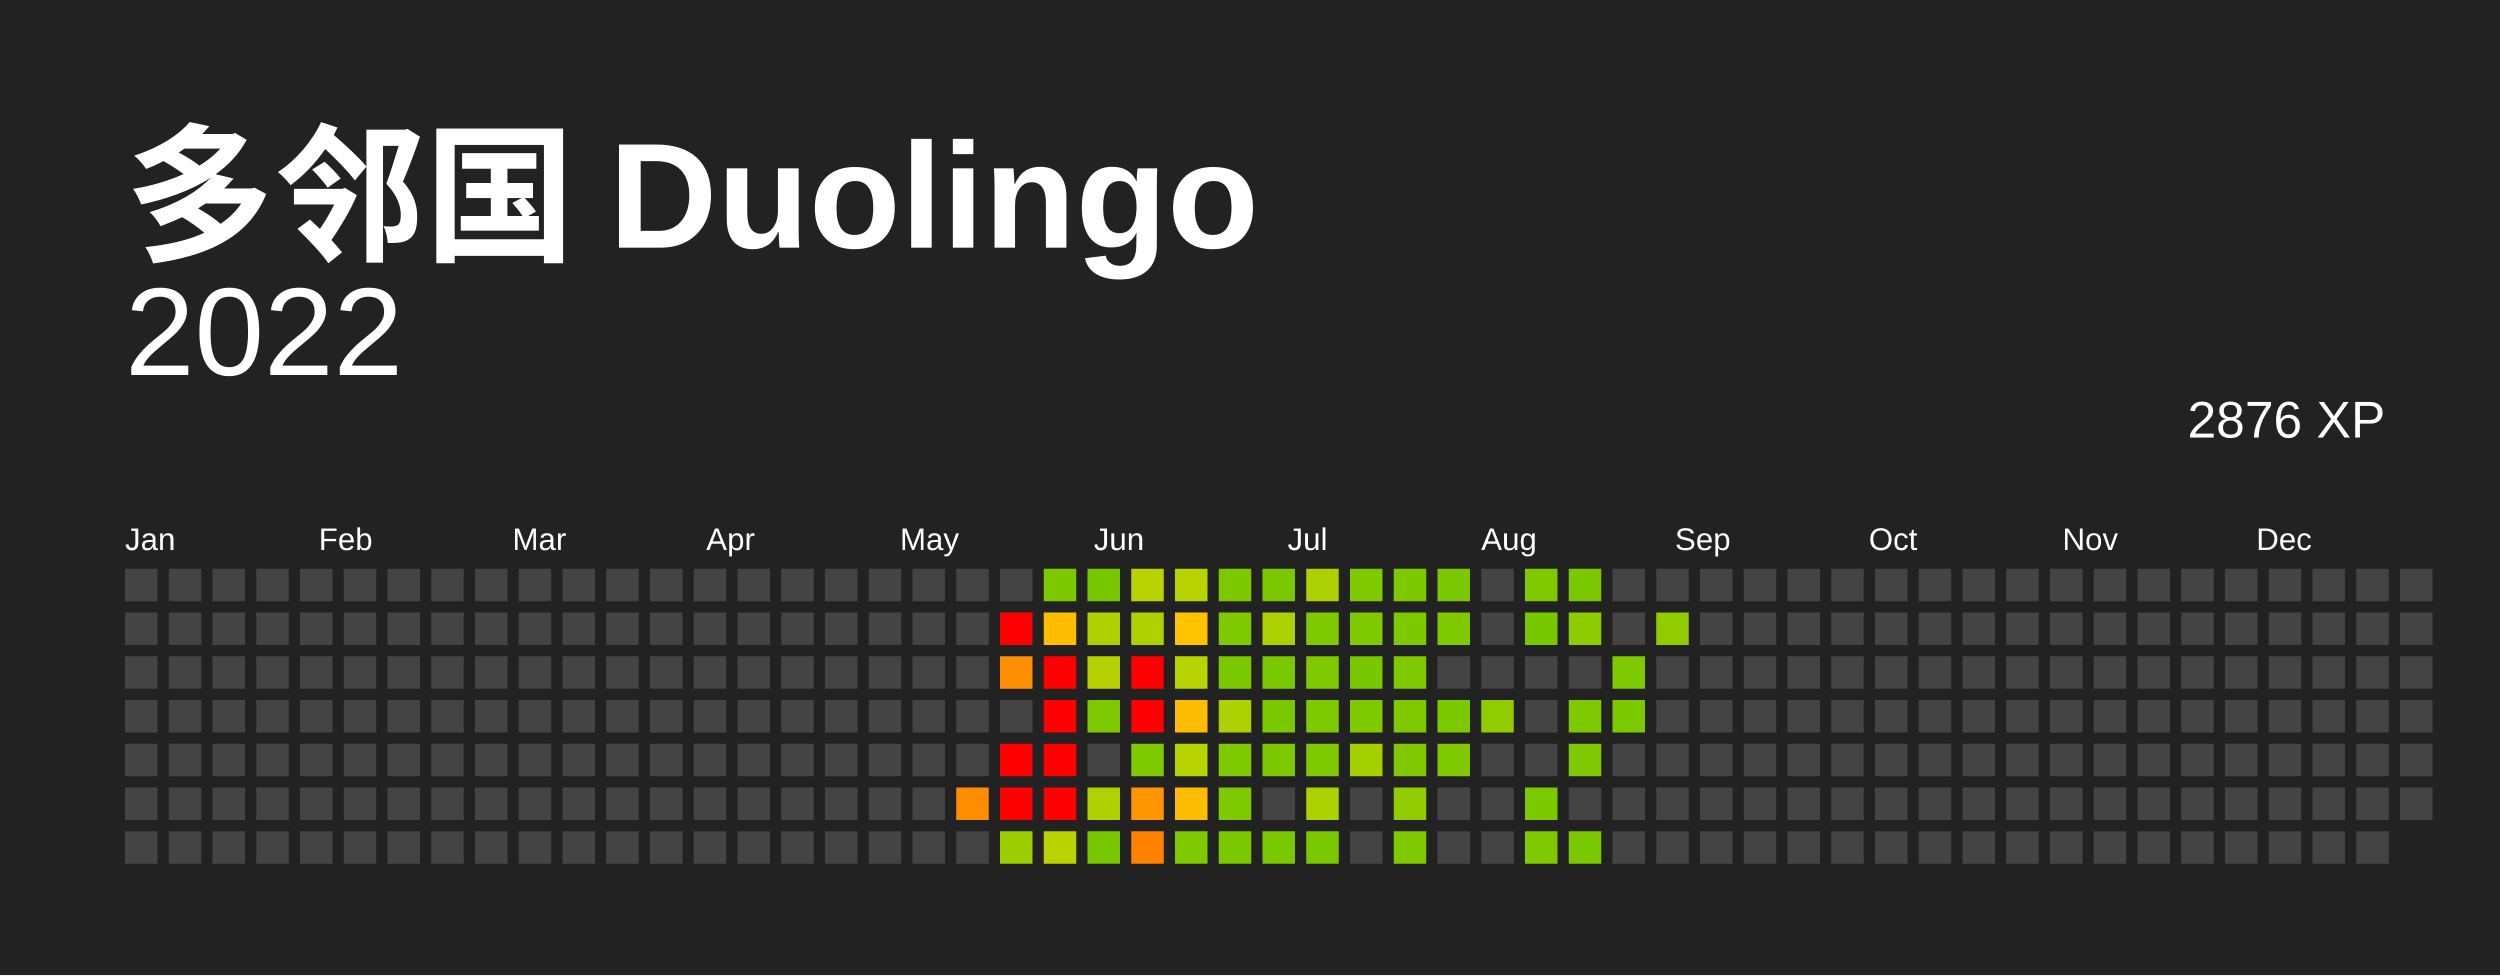
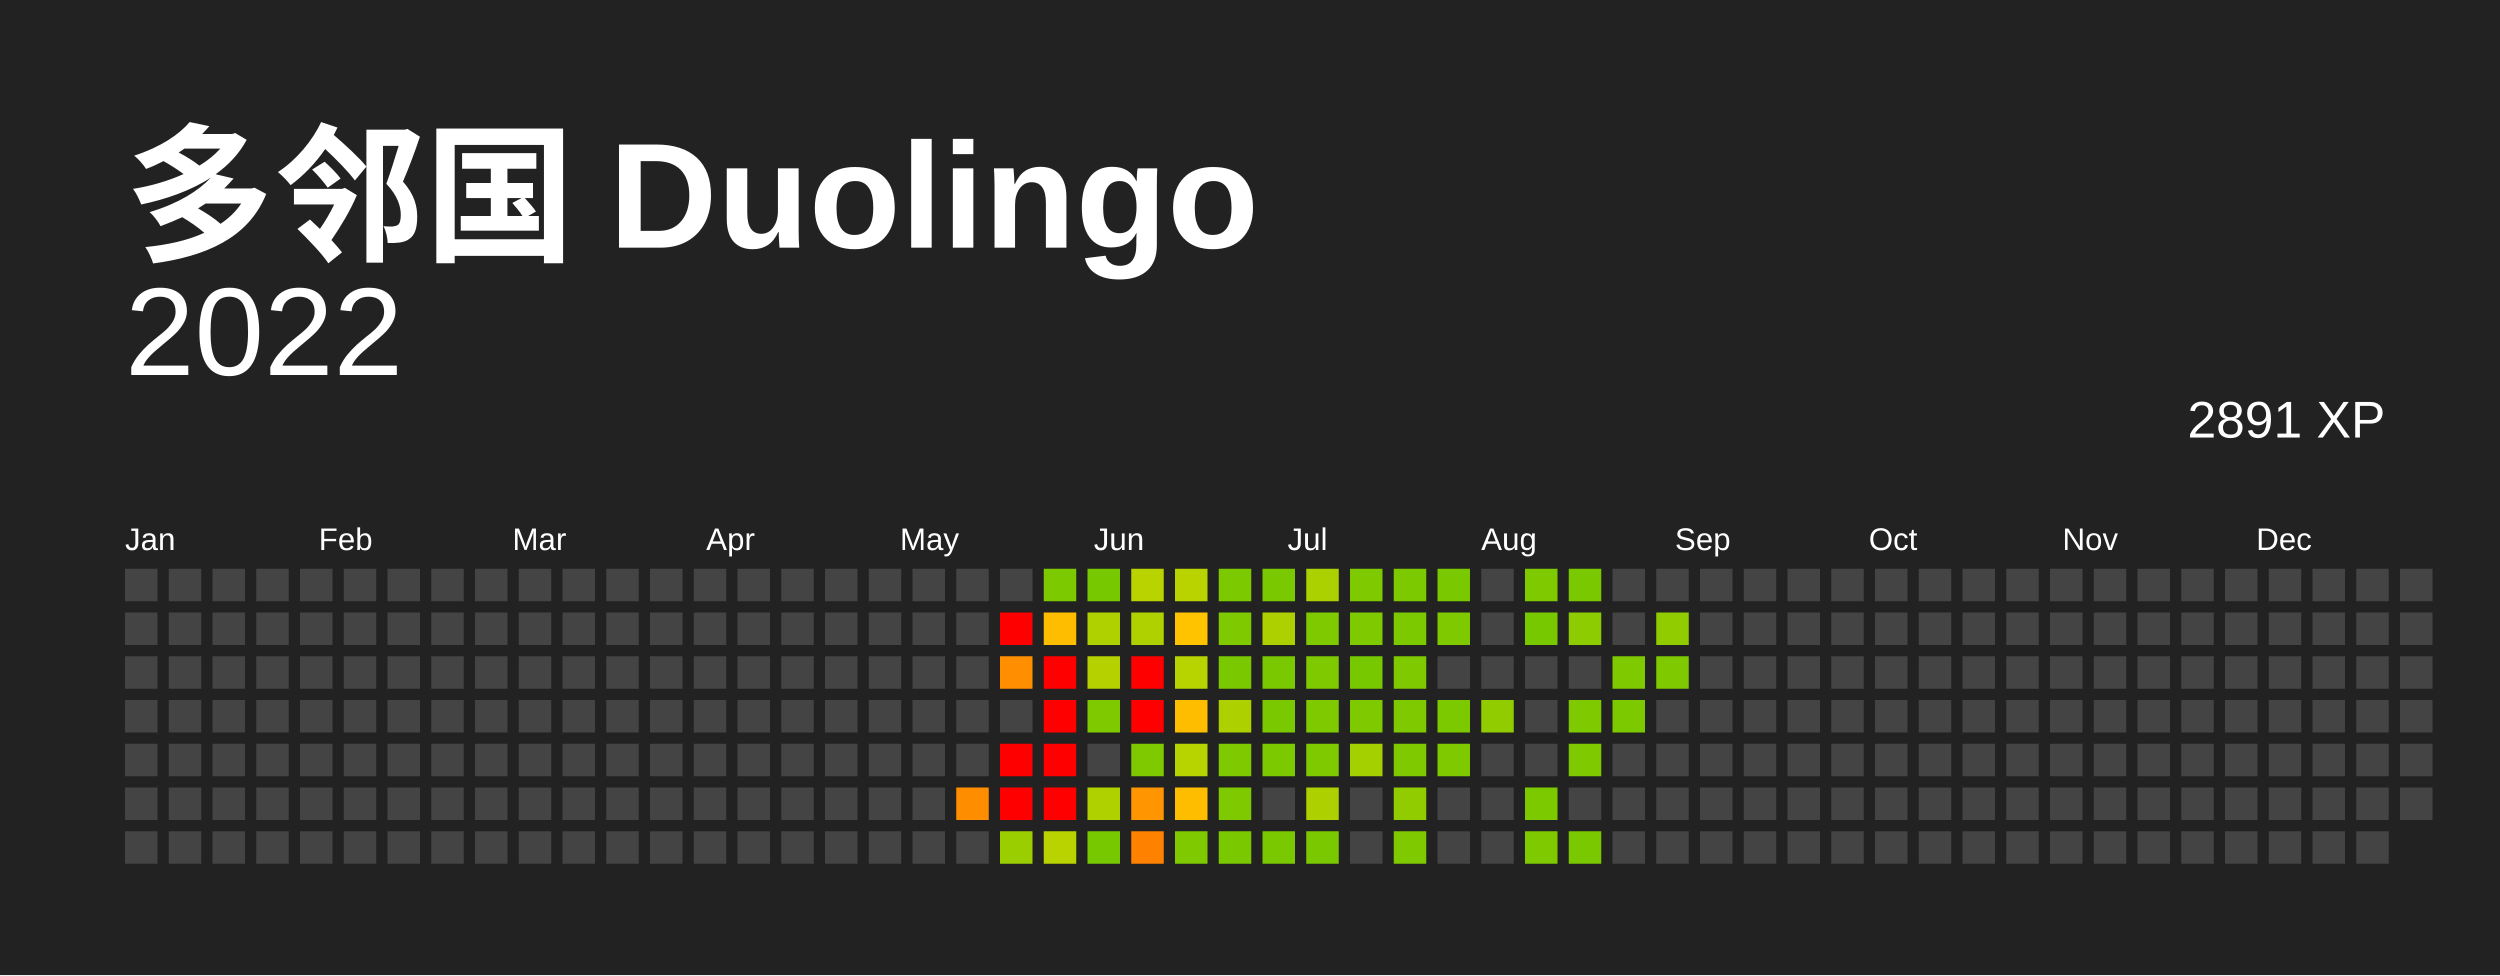
<svg xmlns="http://www.w3.org/2000/svg" baseProfile="full" height="78mm" version="1.1" viewBox="0,0,200,78" width="200mm">
  <defs />
  <rect fill="#222222" height="78" width="200" x="0" y="0" />
  <text fill="#FFFFFF" style="font-size:12px; font-family:Arial; font-weight:bold;" x="10" y="20"> 多邻国 Duolingo</text>
  <text alignment-baseline="hanging" fill="#FFFFFF" style="font-size:10.0px; font-family:Arial;" x="10" y="30">2022</text>
-   <text alignment-baseline="hanging" fill="#FFFFFF" style="font-size:4.125px; font-family:Arial;" x="175" y="35">2876 XP</text>
+   <text alignment-baseline="hanging" fill="#FFFFFF" style="font-size:4.125px; font-family:Arial;" x="175" y="35">2891 XP</text>
  <text fill="#FFFFFF" style="font-size:2.5px; font-family:Arial" x="10.0" y="44">Jan</text>
  <text fill="#FFFFFF" style="font-size:2.5px; font-family:Arial" x="25.5" y="44">Feb</text>
  <text fill="#FFFFFF" style="font-size:2.5px; font-family:Arial" x="41.0" y="44">Mar</text>
  <text fill="#FFFFFF" style="font-size:2.5px; font-family:Arial" x="56.5" y="44">Apr</text>
  <text fill="#FFFFFF" style="font-size:2.5px; font-family:Arial" x="72.0" y="44">May</text>
  <text fill="#FFFFFF" style="font-size:2.5px; font-family:Arial" x="87.5" y="44">Jun</text>
  <text fill="#FFFFFF" style="font-size:2.5px; font-family:Arial" x="103.0" y="44">Jul</text>
  <text fill="#FFFFFF" style="font-size:2.5px; font-family:Arial" x="118.5" y="44">Aug</text>
  <text fill="#FFFFFF" style="font-size:2.5px; font-family:Arial" x="134.0" y="44">Sep</text>
  <text fill="#FFFFFF" style="font-size:2.5px; font-family:Arial" x="149.5" y="44">Oct</text>
  <text fill="#FFFFFF" style="font-size:2.5px; font-family:Arial" x="165.0" y="44">Nov</text>
  <text fill="#FFFFFF" style="font-size:2.5px; font-family:Arial" x="180.5" y="44">Dec</text>
  <rect fill="#444444" height="2.6" width="2.6" x="10.0" y="45.5" />
  <rect fill="#444444" height="2.6" width="2.6" x="10.0" y="49.0" />
  <rect fill="#444444" height="2.6" width="2.6" x="10.0" y="52.5" />
  <rect fill="#444444" height="2.6" width="2.6" x="10.0" y="56.0" />
  <rect fill="#444444" height="2.6" width="2.6" x="10.0" y="59.5" />
  <rect fill="#444444" height="2.6" width="2.6" x="10.0" y="63.0" />
  <rect fill="#444444" height="2.6" width="2.6" x="10.0" y="66.5" />
  <rect fill="#444444" height="2.6" width="2.6" x="13.5" y="45.5" />
  <rect fill="#444444" height="2.6" width="2.6" x="13.5" y="49.0" />
  <rect fill="#444444" height="2.6" width="2.6" x="13.5" y="52.5" />
  <rect fill="#444444" height="2.6" width="2.6" x="13.5" y="56.0" />
  <rect fill="#444444" height="2.6" width="2.6" x="13.5" y="59.5" />
  <rect fill="#444444" height="2.6" width="2.6" x="13.5" y="63.0" />
  <rect fill="#444444" height="2.6" width="2.6" x="13.5" y="66.5" />
  <rect fill="#444444" height="2.6" width="2.6" x="17.0" y="45.5" />
  <rect fill="#444444" height="2.6" width="2.6" x="17.0" y="49.0" />
  <rect fill="#444444" height="2.6" width="2.6" x="17.0" y="52.5" />
  <rect fill="#444444" height="2.6" width="2.6" x="17.0" y="56.0" />
  <rect fill="#444444" height="2.6" width="2.6" x="17.0" y="59.5" />
  <rect fill="#444444" height="2.6" width="2.6" x="17.0" y="63.0" />
  <rect fill="#444444" height="2.6" width="2.6" x="17.0" y="66.5" />
  <rect fill="#444444" height="2.6" width="2.6" x="20.5" y="45.5" />
  <rect fill="#444444" height="2.6" width="2.6" x="20.5" y="49.0" />
  <rect fill="#444444" height="2.6" width="2.6" x="20.5" y="52.5" />
  <rect fill="#444444" height="2.6" width="2.6" x="20.5" y="56.0" />
  <rect fill="#444444" height="2.6" width="2.6" x="20.5" y="59.5" />
  <rect fill="#444444" height="2.6" width="2.6" x="20.5" y="63.0" />
  <rect fill="#444444" height="2.6" width="2.6" x="20.5" y="66.5" />
  <rect fill="#444444" height="2.6" width="2.6" x="24.0" y="45.5" />
  <rect fill="#444444" height="2.6" width="2.6" x="24.0" y="49.0" />
  <rect fill="#444444" height="2.6" width="2.6" x="24.0" y="52.5" />
  <rect fill="#444444" height="2.6" width="2.6" x="24.0" y="56.0" />
  <rect fill="#444444" height="2.6" width="2.6" x="24.0" y="59.5" />
  <rect fill="#444444" height="2.6" width="2.6" x="24.0" y="63.0" />
  <rect fill="#444444" height="2.6" width="2.6" x="24.0" y="66.5" />
  <rect fill="#444444" height="2.6" width="2.6" x="27.5" y="45.5" />
  <rect fill="#444444" height="2.6" width="2.6" x="27.5" y="49.0" />
  <rect fill="#444444" height="2.6" width="2.6" x="27.5" y="52.5" />
  <rect fill="#444444" height="2.6" width="2.6" x="27.5" y="56.0" />
  <rect fill="#444444" height="2.6" width="2.6" x="27.5" y="59.5" />
  <rect fill="#444444" height="2.6" width="2.6" x="27.5" y="63.0" />
  <rect fill="#444444" height="2.6" width="2.6" x="27.5" y="66.5" />
  <rect fill="#444444" height="2.6" width="2.6" x="31.0" y="45.5" />
  <rect fill="#444444" height="2.6" width="2.6" x="31.0" y="49.0" />
  <rect fill="#444444" height="2.6" width="2.6" x="31.0" y="52.5" />
  <rect fill="#444444" height="2.6" width="2.6" x="31.0" y="56.0" />
  <rect fill="#444444" height="2.6" width="2.6" x="31.0" y="59.5" />
  <rect fill="#444444" height="2.6" width="2.6" x="31.0" y="63.0" />
  <rect fill="#444444" height="2.6" width="2.6" x="31.0" y="66.5" />
  <rect fill="#444444" height="2.6" width="2.6" x="34.5" y="45.5" />
  <rect fill="#444444" height="2.6" width="2.6" x="34.5" y="49.0" />
  <rect fill="#444444" height="2.6" width="2.6" x="34.5" y="52.5" />
  <rect fill="#444444" height="2.6" width="2.6" x="34.5" y="56.0" />
  <rect fill="#444444" height="2.6" width="2.6" x="34.5" y="59.5" />
  <rect fill="#444444" height="2.6" width="2.6" x="34.5" y="63.0" />
  <rect fill="#444444" height="2.6" width="2.6" x="34.5" y="66.5" />
  <rect fill="#444444" height="2.6" width="2.6" x="38.0" y="45.5" />
  <rect fill="#444444" height="2.6" width="2.6" x="38.0" y="49.0" />
  <rect fill="#444444" height="2.6" width="2.6" x="38.0" y="52.5" />
  <rect fill="#444444" height="2.6" width="2.6" x="38.0" y="56.0" />
  <rect fill="#444444" height="2.6" width="2.6" x="38.0" y="59.5" />
  <rect fill="#444444" height="2.6" width="2.6" x="38.0" y="63.0" />
  <rect fill="#444444" height="2.6" width="2.6" x="38.0" y="66.5" />
  <rect fill="#444444" height="2.6" width="2.6" x="41.5" y="45.5" />
  <rect fill="#444444" height="2.6" width="2.6" x="41.5" y="49.0" />
  <rect fill="#444444" height="2.6" width="2.6" x="41.5" y="52.5" />
  <rect fill="#444444" height="2.6" width="2.6" x="41.5" y="56.0" />
  <rect fill="#444444" height="2.6" width="2.6" x="41.5" y="59.5" />
  <rect fill="#444444" height="2.6" width="2.6" x="41.5" y="63.0" />
  <rect fill="#444444" height="2.6" width="2.6" x="41.5" y="66.5" />
  <rect fill="#444444" height="2.6" width="2.6" x="45.0" y="45.5" />
  <rect fill="#444444" height="2.6" width="2.6" x="45.0" y="49.0" />
  <rect fill="#444444" height="2.6" width="2.6" x="45.0" y="52.5" />
  <rect fill="#444444" height="2.6" width="2.6" x="45.0" y="56.0" />
  <rect fill="#444444" height="2.6" width="2.6" x="45.0" y="59.5" />
  <rect fill="#444444" height="2.6" width="2.6" x="45.0" y="63.0" />
  <rect fill="#444444" height="2.6" width="2.6" x="45.0" y="66.5" />
  <rect fill="#444444" height="2.6" width="2.6" x="48.5" y="45.5" />
  <rect fill="#444444" height="2.6" width="2.6" x="48.5" y="49.0" />
  <rect fill="#444444" height="2.6" width="2.6" x="48.5" y="52.5" />
  <rect fill="#444444" height="2.6" width="2.6" x="48.5" y="56.0" />
  <rect fill="#444444" height="2.6" width="2.6" x="48.5" y="59.5" />
  <rect fill="#444444" height="2.6" width="2.6" x="48.5" y="63.0" />
  <rect fill="#444444" height="2.6" width="2.6" x="48.5" y="66.5" />
  <rect fill="#444444" height="2.6" width="2.6" x="52.0" y="45.5" />
  <rect fill="#444444" height="2.6" width="2.6" x="52.0" y="49.0" />
  <rect fill="#444444" height="2.6" width="2.6" x="52.0" y="52.5" />
  <rect fill="#444444" height="2.6" width="2.6" x="52.0" y="56.0" />
  <rect fill="#444444" height="2.6" width="2.6" x="52.0" y="59.5" />
  <rect fill="#444444" height="2.6" width="2.6" x="52.0" y="63.0" />
  <rect fill="#444444" height="2.6" width="2.6" x="52.0" y="66.5" />
  <rect fill="#444444" height="2.6" width="2.6" x="55.5" y="45.5" />
  <rect fill="#444444" height="2.6" width="2.6" x="55.5" y="49.0" />
  <rect fill="#444444" height="2.6" width="2.6" x="55.5" y="52.5" />
  <rect fill="#444444" height="2.6" width="2.6" x="55.5" y="56.0" />
  <rect fill="#444444" height="2.6" width="2.6" x="55.5" y="59.5" />
  <rect fill="#444444" height="2.6" width="2.6" x="55.5" y="63.0" />
  <rect fill="#444444" height="2.6" width="2.6" x="55.5" y="66.5" />
  <rect fill="#444444" height="2.6" width="2.6" x="59.0" y="45.5" />
  <rect fill="#444444" height="2.6" width="2.6" x="59.0" y="49.0" />
  <rect fill="#444444" height="2.6" width="2.6" x="59.0" y="52.5" />
  <rect fill="#444444" height="2.6" width="2.6" x="59.0" y="56.0" />
  <rect fill="#444444" height="2.6" width="2.6" x="59.0" y="59.5" />
  <rect fill="#444444" height="2.6" width="2.6" x="59.0" y="63.0" />
  <rect fill="#444444" height="2.6" width="2.6" x="59.0" y="66.5" />
  <rect fill="#444444" height="2.6" width="2.6" x="62.5" y="45.5" />
  <rect fill="#444444" height="2.6" width="2.6" x="62.5" y="49.0" />
  <rect fill="#444444" height="2.6" width="2.6" x="62.5" y="52.5" />
  <rect fill="#444444" height="2.6" width="2.6" x="62.5" y="56.0" />
  <rect fill="#444444" height="2.6" width="2.6" x="62.5" y="59.5" />
  <rect fill="#444444" height="2.6" width="2.6" x="62.5" y="63.0" />
  <rect fill="#444444" height="2.6" width="2.6" x="62.5" y="66.5" />
  <rect fill="#444444" height="2.6" width="2.6" x="66.0" y="45.5" />
  <rect fill="#444444" height="2.6" width="2.6" x="66.0" y="49.0" />
  <rect fill="#444444" height="2.6" width="2.6" x="66.0" y="52.5" />
  <rect fill="#444444" height="2.6" width="2.6" x="66.0" y="56.0" />
  <rect fill="#444444" height="2.6" width="2.6" x="66.0" y="59.5" />
  <rect fill="#444444" height="2.6" width="2.6" x="66.0" y="63.0" />
  <rect fill="#444444" height="2.6" width="2.6" x="66.0" y="66.5" />
  <rect fill="#444444" height="2.6" width="2.6" x="69.5" y="45.5" />
  <rect fill="#444444" height="2.6" width="2.6" x="69.5" y="49.0" />
  <rect fill="#444444" height="2.6" width="2.6" x="69.5" y="52.5" />
  <rect fill="#444444" height="2.6" width="2.6" x="69.5" y="56.0" />
  <rect fill="#444444" height="2.6" width="2.6" x="69.5" y="59.5" />
  <rect fill="#444444" height="2.6" width="2.6" x="69.5" y="63.0" />
  <rect fill="#444444" height="2.6" width="2.6" x="69.5" y="66.5" />
  <rect fill="#444444" height="2.6" width="2.6" x="73.0" y="45.5" />
  <rect fill="#444444" height="2.6" width="2.6" x="73.0" y="49.0" />
  <rect fill="#444444" height="2.6" width="2.6" x="73.0" y="52.5" />
  <rect fill="#444444" height="2.6" width="2.6" x="73.0" y="56.0" />
  <rect fill="#444444" height="2.6" width="2.6" x="73.0" y="59.5" />
  <rect fill="#444444" height="2.6" width="2.6" x="73.0" y="63.0" />
  <rect fill="#444444" height="2.6" width="2.6" x="73.0" y="66.5" />
  <rect fill="#444444" height="2.6" width="2.6" x="76.5" y="45.5" />
  <rect fill="#444444" height="2.6" width="2.6" x="76.5" y="49.0" />
  <rect fill="#444444" height="2.6" width="2.6" x="76.5" y="52.5" />
  <rect fill="#444444" height="2.6" width="2.6" x="76.5" y="56.0" />
  <rect fill="#444444" height="2.6" width="2.6" x="76.5" y="59.5" />
  <rect fill="#ff8d00" height="2.6" width="2.6" x="76.5" y="63.0" />
  <rect fill="#444444" height="2.6" width="2.6" x="76.5" y="66.5" />
  <rect fill="#444444" height="2.6" width="2.6" x="80.0" y="45.5" />
  <rect fill="red" height="2.6" width="2.6" x="80.0" y="49.0" />
  <rect fill="#ff8f00" height="2.6" width="2.6" x="80.0" y="52.5" />
  <rect fill="#444444" height="2.6" width="2.6" x="80.0" y="56.0" />
  <rect fill="red" height="2.6" width="2.6" x="80.0" y="59.5" />
  <rect fill="red" height="2.6" width="2.6" x="80.0" y="63.0" />
  <rect fill="#9bce00" height="2.6" width="2.6" x="80.0" y="66.5" />
  <rect fill="#7cc900" height="2.6" width="2.6" x="83.5" y="45.5" />
  <rect fill="#ffbd00" height="2.6" width="2.6" x="83.5" y="49.0" />
  <rect fill="red" height="2.6" width="2.6" x="83.5" y="52.5" />
  <rect fill="red" height="2.6" width="2.6" x="83.5" y="56.0" />
  <rect fill="red" height="2.6" width="2.6" x="83.5" y="59.5" />
  <rect fill="red" height="2.6" width="2.6" x="83.5" y="63.0" />
  <rect fill="#b9d300" height="2.6" width="2.6" x="83.5" y="66.5" />
  <rect fill="#78c800" height="2.6" width="2.6" x="87.0" y="45.5" />
  <rect fill="#afd100" height="2.6" width="2.6" x="87.0" y="49.0" />
  <rect fill="#b5d200" height="2.6" width="2.6" x="87.0" y="52.5" />
  <rect fill="#7ec900" height="2.6" width="2.6" x="87.0" y="56.0" />
  <rect fill="#444444" height="2.6" width="2.6" x="87.0" y="59.5" />
  <rect fill="#afd100" height="2.6" width="2.6" x="87.0" y="63.0" />
  <rect fill="#78c800" height="2.6" width="2.6" x="87.0" y="66.5" />
  <rect fill="#b9d300" height="2.6" width="2.6" x="90.5" y="45.5" />
  <rect fill="#afd100" height="2.6" width="2.6" x="90.5" y="49.0" />
  <rect fill="red" height="2.6" width="2.6" x="90.5" y="52.5" />
  <rect fill="red" height="2.6" width="2.6" x="90.5" y="56.0" />
  <rect fill="#7ec900" height="2.6" width="2.6" x="90.5" y="59.5" />
  <rect fill="#ff9500" height="2.6" width="2.6" x="90.5" y="63.0" />
  <rect fill="#ff8100" height="2.6" width="2.6" x="90.5" y="66.5" />
  <rect fill="#b9d300" height="2.6" width="2.6" x="94.0" y="45.5" />
  <rect fill="#ffc300" height="2.6" width="2.6" x="94.0" y="49.0" />
  <rect fill="#b7d300" height="2.6" width="2.6" x="94.0" y="52.5" />
  <rect fill="#ffbd00" height="2.6" width="2.6" x="94.0" y="56.0" />
  <rect fill="#b7d300" height="2.6" width="2.6" x="94.0" y="59.5" />
  <rect fill="#ffbd00" height="2.6" width="2.6" x="94.0" y="63.0" />
  <rect fill="#7ec900" height="2.6" width="2.6" x="94.0" y="66.5" />
  <rect fill="#7cc900" height="2.6" width="2.6" x="97.5" y="45.5" />
  <rect fill="#7ec900" height="2.6" width="2.6" x="97.5" y="49.0" />
  <rect fill="#7ac800" height="2.6" width="2.6" x="97.5" y="52.5" />
  <rect fill="#add100" height="2.6" width="2.6" x="97.5" y="56.0" />
  <rect fill="#7ec900" height="2.6" width="2.6" x="97.5" y="59.5" />
  <rect fill="#7ec900" height="2.6" width="2.6" x="97.5" y="63.0" />
  <rect fill="#7ac800" height="2.6" width="2.6" x="97.5" y="66.5" />
  <rect fill="#7ac800" height="2.6" width="2.6" x="101.0" y="45.5" />
  <rect fill="#add100" height="2.6" width="2.6" x="101.0" y="49.0" />
  <rect fill="#7ac800" height="2.6" width="2.6" x="101.0" y="52.5" />
  <rect fill="#7ac800" height="2.6" width="2.6" x="101.0" y="56.0" />
  <rect fill="#7cc900" height="2.6" width="2.6" x="101.0" y="59.5" />
  <rect fill="#444444" height="2.6" width="2.6" x="101.0" y="63.0" />
  <rect fill="#7ac800" height="2.6" width="2.6" x="101.0" y="66.5" />
  <rect fill="#abd100" height="2.6" width="2.6" x="104.5" y="45.5" />
  <rect fill="#7ec900" height="2.6" width="2.6" x="104.5" y="49.0" />
  <rect fill="#7ec900" height="2.6" width="2.6" x="104.5" y="52.5" />
  <rect fill="#7ec900" height="2.6" width="2.6" x="104.5" y="56.0" />
  <rect fill="#7ec900" height="2.6" width="2.6" x="104.5" y="59.5" />
  <rect fill="#add100" height="2.6" width="2.6" x="104.5" y="63.0" />
  <rect fill="#7ac800" height="2.6" width="2.6" x="104.5" y="66.5" />
  <rect fill="#7ec900" height="2.6" width="2.6" x="108.0" y="45.5" />
  <rect fill="#7ec900" height="2.6" width="2.6" x="108.0" y="49.0" />
  <rect fill="#78c800" height="2.6" width="2.6" x="108.0" y="52.5" />
  <rect fill="#7ec900" height="2.6" width="2.6" x="108.0" y="56.0" />
  <rect fill="#a5d000" height="2.6" width="2.6" x="108.0" y="59.5" />
  <rect fill="#444444" height="2.6" width="2.6" x="108.0" y="63.0" />
  <rect fill="#444444" height="2.6" width="2.6" x="108.0" y="66.5" />
  <rect fill="#7cc900" height="2.6" width="2.6" x="111.5" y="45.5" />
  <rect fill="#7cc900" height="2.6" width="2.6" x="111.5" y="49.0" />
  <rect fill="#7ec900" height="2.6" width="2.6" x="111.5" y="52.5" />
  <rect fill="#7ec900" height="2.6" width="2.6" x="111.5" y="56.0" />
  <rect fill="#7ec900" height="2.6" width="2.6" x="111.5" y="59.5" />
  <rect fill="#91cc00" height="2.6" width="2.6" x="111.5" y="63.0" />
  <rect fill="#7ec900" height="2.6" width="2.6" x="111.5" y="66.5" />
  <rect fill="#7ac800" height="2.6" width="2.6" x="115.0" y="45.5" />
  <rect fill="#7ec900" height="2.6" width="2.6" x="115.0" y="49.0" />
  <rect fill="#444444" height="2.6" width="2.6" x="115.0" y="52.5" />
  <rect fill="#7cc900" height="2.6" width="2.6" x="115.0" y="56.0" />
  <rect fill="#7ec900" height="2.6" width="2.6" x="115.0" y="59.5" />
  <rect fill="#444444" height="2.6" width="2.6" x="115.0" y="63.0" />
  <rect fill="#444444" height="2.6" width="2.6" x="115.0" y="66.5" />
  <rect fill="#444444" height="2.6" width="2.6" x="118.5" y="45.5" />
  <rect fill="#444444" height="2.6" width="2.6" x="118.5" y="49.0" />
  <rect fill="#444444" height="2.6" width="2.6" x="118.5" y="52.5" />
  <rect fill="#91cc00" height="2.6" width="2.6" x="118.5" y="56.0" />
  <rect fill="#444444" height="2.6" width="2.6" x="118.5" y="59.5" />
  <rect fill="#444444" height="2.6" width="2.6" x="118.5" y="63.0" />
  <rect fill="#444444" height="2.6" width="2.6" x="118.5" y="66.5" />
  <rect fill="#7ec900" height="2.6" width="2.6" x="122.0" y="45.5" />
  <rect fill="#78c800" height="2.6" width="2.6" x="122.0" y="49.0" />
  <rect fill="#444444" height="2.6" width="2.6" x="122.0" y="52.5" />
  <rect fill="#444444" height="2.6" width="2.6" x="122.0" y="56.0" />
  <rect fill="#444444" height="2.6" width="2.6" x="122.0" y="59.5" />
  <rect fill="#7cc900" height="2.6" width="2.6" x="122.0" y="63.0" />
  <rect fill="#7ec900" height="2.6" width="2.6" x="122.0" y="66.5" />
  <rect fill="#7ac800" height="2.6" width="2.6" x="125.5" y="45.5" />
  <rect fill="#8dcc00" height="2.6" width="2.6" x="125.5" y="49.0" />
  <rect fill="#444444" height="2.6" width="2.6" x="125.5" y="52.5" />
  <rect fill="#7ec900" height="2.6" width="2.6" x="125.5" y="56.0" />
  <rect fill="#7ec900" height="2.6" width="2.6" x="125.5" y="59.5" />
  <rect fill="#444444" height="2.6" width="2.6" x="125.5" y="63.0" />
  <rect fill="#7ac800" height="2.6" width="2.6" x="125.5" y="66.5" />
  <rect fill="#444444" height="2.6" width="2.6" x="129.0" y="45.5" />
  <rect fill="#444444" height="2.6" width="2.6" x="129.0" y="49.0" />
  <rect fill="#7ec900" height="2.6" width="2.6" x="129.0" y="52.5" />
  <rect fill="#7cc900" height="2.6" width="2.6" x="129.0" y="56.0" />
  <rect fill="#444444" height="2.6" width="2.6" x="129.0" y="59.5" />
  <rect fill="#444444" height="2.6" width="2.6" x="129.0" y="63.0" />
  <rect fill="#444444" height="2.6" width="2.6" x="129.0" y="66.5" />
  <rect fill="#444444" height="2.6" width="2.6" x="132.5" y="45.5" />
  <rect fill="#91cc00" height="2.6" width="2.6" x="132.5" y="49.0" />
-   <rect fill="#444444" height="2.6" width="2.6" x="132.5" y="52.5" />
+   <rect fill="#7ec900" height="2.6" width="2.6" x="132.5" y="52.5" />
  <rect fill="#444444" height="2.6" width="2.6" x="132.5" y="56.0" />
  <rect fill="#444444" height="2.6" width="2.6" x="132.5" y="59.5" />
  <rect fill="#444444" height="2.6" width="2.6" x="132.5" y="63.0" />
  <rect fill="#444444" height="2.6" width="2.6" x="132.5" y="66.5" />
  <rect fill="#444444" height="2.6" width="2.6" x="136.0" y="45.5" />
  <rect fill="#444444" height="2.6" width="2.6" x="136.0" y="49.0" />
  <rect fill="#444444" height="2.6" width="2.6" x="136.0" y="52.5" />
  <rect fill="#444444" height="2.6" width="2.6" x="136.0" y="56.0" />
  <rect fill="#444444" height="2.6" width="2.6" x="136.0" y="59.5" />
  <rect fill="#444444" height="2.6" width="2.6" x="136.0" y="63.0" />
  <rect fill="#444444" height="2.6" width="2.6" x="136.0" y="66.5" />
  <rect fill="#444444" height="2.6" width="2.6" x="139.5" y="45.5" />
  <rect fill="#444444" height="2.6" width="2.6" x="139.5" y="49.0" />
  <rect fill="#444444" height="2.6" width="2.6" x="139.5" y="52.5" />
  <rect fill="#444444" height="2.6" width="2.6" x="139.5" y="56.0" />
  <rect fill="#444444" height="2.6" width="2.6" x="139.5" y="59.5" />
  <rect fill="#444444" height="2.6" width="2.6" x="139.5" y="63.0" />
  <rect fill="#444444" height="2.6" width="2.6" x="139.5" y="66.5" />
  <rect fill="#444444" height="2.6" width="2.6" x="143.0" y="45.5" />
  <rect fill="#444444" height="2.6" width="2.6" x="143.0" y="49.0" />
  <rect fill="#444444" height="2.6" width="2.6" x="143.0" y="52.5" />
  <rect fill="#444444" height="2.6" width="2.6" x="143.0" y="56.0" />
  <rect fill="#444444" height="2.6" width="2.6" x="143.0" y="59.5" />
  <rect fill="#444444" height="2.6" width="2.6" x="143.0" y="63.0" />
  <rect fill="#444444" height="2.6" width="2.6" x="143.0" y="66.5" />
  <rect fill="#444444" height="2.6" width="2.6" x="146.5" y="45.5" />
  <rect fill="#444444" height="2.6" width="2.6" x="146.5" y="49.0" />
  <rect fill="#444444" height="2.6" width="2.6" x="146.5" y="52.5" />
  <rect fill="#444444" height="2.6" width="2.6" x="146.5" y="56.0" />
  <rect fill="#444444" height="2.6" width="2.6" x="146.5" y="59.5" />
  <rect fill="#444444" height="2.6" width="2.6" x="146.5" y="63.0" />
  <rect fill="#444444" height="2.6" width="2.6" x="146.5" y="66.5" />
  <rect fill="#444444" height="2.6" width="2.6" x="150.0" y="45.5" />
  <rect fill="#444444" height="2.6" width="2.6" x="150.0" y="49.0" />
  <rect fill="#444444" height="2.6" width="2.6" x="150.0" y="52.5" />
  <rect fill="#444444" height="2.6" width="2.6" x="150.0" y="56.0" />
  <rect fill="#444444" height="2.6" width="2.6" x="150.0" y="59.5" />
  <rect fill="#444444" height="2.6" width="2.6" x="150.0" y="63.0" />
  <rect fill="#444444" height="2.6" width="2.6" x="150.0" y="66.5" />
  <rect fill="#444444" height="2.6" width="2.6" x="153.5" y="45.5" />
  <rect fill="#444444" height="2.6" width="2.6" x="153.5" y="49.0" />
  <rect fill="#444444" height="2.6" width="2.6" x="153.5" y="52.5" />
  <rect fill="#444444" height="2.6" width="2.6" x="153.5" y="56.0" />
  <rect fill="#444444" height="2.6" width="2.6" x="153.5" y="59.5" />
  <rect fill="#444444" height="2.6" width="2.6" x="153.5" y="63.0" />
  <rect fill="#444444" height="2.6" width="2.6" x="153.5" y="66.5" />
  <rect fill="#444444" height="2.6" width="2.6" x="157.0" y="45.5" />
  <rect fill="#444444" height="2.6" width="2.6" x="157.0" y="49.0" />
  <rect fill="#444444" height="2.6" width="2.6" x="157.0" y="52.5" />
  <rect fill="#444444" height="2.6" width="2.6" x="157.0" y="56.0" />
  <rect fill="#444444" height="2.6" width="2.6" x="157.0" y="59.5" />
  <rect fill="#444444" height="2.6" width="2.6" x="157.0" y="63.0" />
  <rect fill="#444444" height="2.6" width="2.6" x="157.0" y="66.5" />
  <rect fill="#444444" height="2.6" width="2.6" x="160.5" y="45.5" />
  <rect fill="#444444" height="2.6" width="2.6" x="160.5" y="49.0" />
  <rect fill="#444444" height="2.6" width="2.6" x="160.5" y="52.5" />
  <rect fill="#444444" height="2.6" width="2.6" x="160.5" y="56.0" />
  <rect fill="#444444" height="2.6" width="2.6" x="160.5" y="59.5" />
  <rect fill="#444444" height="2.6" width="2.6" x="160.5" y="63.0" />
  <rect fill="#444444" height="2.6" width="2.6" x="160.5" y="66.5" />
  <rect fill="#444444" height="2.6" width="2.6" x="164.0" y="45.5" />
  <rect fill="#444444" height="2.6" width="2.6" x="164.0" y="49.0" />
  <rect fill="#444444" height="2.6" width="2.6" x="164.0" y="52.5" />
  <rect fill="#444444" height="2.6" width="2.6" x="164.0" y="56.0" />
  <rect fill="#444444" height="2.6" width="2.6" x="164.0" y="59.5" />
  <rect fill="#444444" height="2.6" width="2.6" x="164.0" y="63.0" />
  <rect fill="#444444" height="2.6" width="2.6" x="164.0" y="66.5" />
  <rect fill="#444444" height="2.6" width="2.6" x="167.5" y="45.5" />
  <rect fill="#444444" height="2.6" width="2.6" x="167.5" y="49.0" />
  <rect fill="#444444" height="2.6" width="2.6" x="167.5" y="52.5" />
  <rect fill="#444444" height="2.6" width="2.6" x="167.5" y="56.0" />
  <rect fill="#444444" height="2.6" width="2.6" x="167.5" y="59.5" />
  <rect fill="#444444" height="2.6" width="2.6" x="167.5" y="63.0" />
  <rect fill="#444444" height="2.6" width="2.6" x="167.5" y="66.5" />
  <rect fill="#444444" height="2.6" width="2.6" x="171.0" y="45.5" />
  <rect fill="#444444" height="2.6" width="2.6" x="171.0" y="49.0" />
  <rect fill="#444444" height="2.6" width="2.6" x="171.0" y="52.5" />
  <rect fill="#444444" height="2.6" width="2.6" x="171.0" y="56.0" />
  <rect fill="#444444" height="2.6" width="2.6" x="171.0" y="59.5" />
  <rect fill="#444444" height="2.6" width="2.6" x="171.0" y="63.0" />
  <rect fill="#444444" height="2.6" width="2.6" x="171.0" y="66.5" />
  <rect fill="#444444" height="2.6" width="2.6" x="174.5" y="45.5" />
  <rect fill="#444444" height="2.6" width="2.6" x="174.5" y="49.0" />
  <rect fill="#444444" height="2.6" width="2.6" x="174.5" y="52.5" />
  <rect fill="#444444" height="2.6" width="2.6" x="174.5" y="56.0" />
  <rect fill="#444444" height="2.6" width="2.6" x="174.5" y="59.5" />
  <rect fill="#444444" height="2.6" width="2.6" x="174.5" y="63.0" />
  <rect fill="#444444" height="2.6" width="2.6" x="174.5" y="66.5" />
  <rect fill="#444444" height="2.6" width="2.6" x="178.0" y="45.5" />
  <rect fill="#444444" height="2.6" width="2.6" x="178.0" y="49.0" />
  <rect fill="#444444" height="2.6" width="2.6" x="178.0" y="52.5" />
  <rect fill="#444444" height="2.6" width="2.6" x="178.0" y="56.0" />
  <rect fill="#444444" height="2.6" width="2.6" x="178.0" y="59.5" />
  <rect fill="#444444" height="2.6" width="2.6" x="178.0" y="63.0" />
  <rect fill="#444444" height="2.6" width="2.6" x="178.0" y="66.5" />
  <rect fill="#444444" height="2.6" width="2.6" x="181.5" y="45.5" />
  <rect fill="#444444" height="2.6" width="2.6" x="181.5" y="49.0" />
  <rect fill="#444444" height="2.6" width="2.6" x="181.5" y="52.5" />
  <rect fill="#444444" height="2.6" width="2.6" x="181.5" y="56.0" />
  <rect fill="#444444" height="2.6" width="2.6" x="181.5" y="59.5" />
  <rect fill="#444444" height="2.6" width="2.6" x="181.5" y="63.0" />
  <rect fill="#444444" height="2.6" width="2.6" x="181.5" y="66.5" />
  <rect fill="#444444" height="2.6" width="2.6" x="185.0" y="45.5" />
  <rect fill="#444444" height="2.6" width="2.6" x="185.0" y="49.0" />
  <rect fill="#444444" height="2.6" width="2.6" x="185.0" y="52.5" />
  <rect fill="#444444" height="2.6" width="2.6" x="185.0" y="56.0" />
  <rect fill="#444444" height="2.6" width="2.6" x="185.0" y="59.5" />
  <rect fill="#444444" height="2.6" width="2.6" x="185.0" y="63.0" />
  <rect fill="#444444" height="2.6" width="2.6" x="185.0" y="66.5" />
  <rect fill="#444444" height="2.6" width="2.6" x="188.5" y="45.5" />
  <rect fill="#444444" height="2.6" width="2.6" x="188.5" y="49.0" />
  <rect fill="#444444" height="2.6" width="2.6" x="188.5" y="52.5" />
  <rect fill="#444444" height="2.6" width="2.6" x="188.5" y="56.0" />
  <rect fill="#444444" height="2.6" width="2.6" x="188.5" y="59.5" />
  <rect fill="#444444" height="2.6" width="2.6" x="188.5" y="63.0" />
  <rect fill="#444444" height="2.6" width="2.6" x="188.5" y="66.5" />
  <rect fill="#444444" height="2.6" width="2.6" x="192.0" y="45.5" />
  <rect fill="#444444" height="2.6" width="2.6" x="192.0" y="49.0" />
  <rect fill="#444444" height="2.6" width="2.6" x="192.0" y="52.5" />
  <rect fill="#444444" height="2.6" width="2.6" x="192.0" y="56.0" />
  <rect fill="#444444" height="2.6" width="2.6" x="192.0" y="59.5" />
  <rect fill="#444444" height="2.6" width="2.6" x="192.0" y="63.0" />
</svg>
